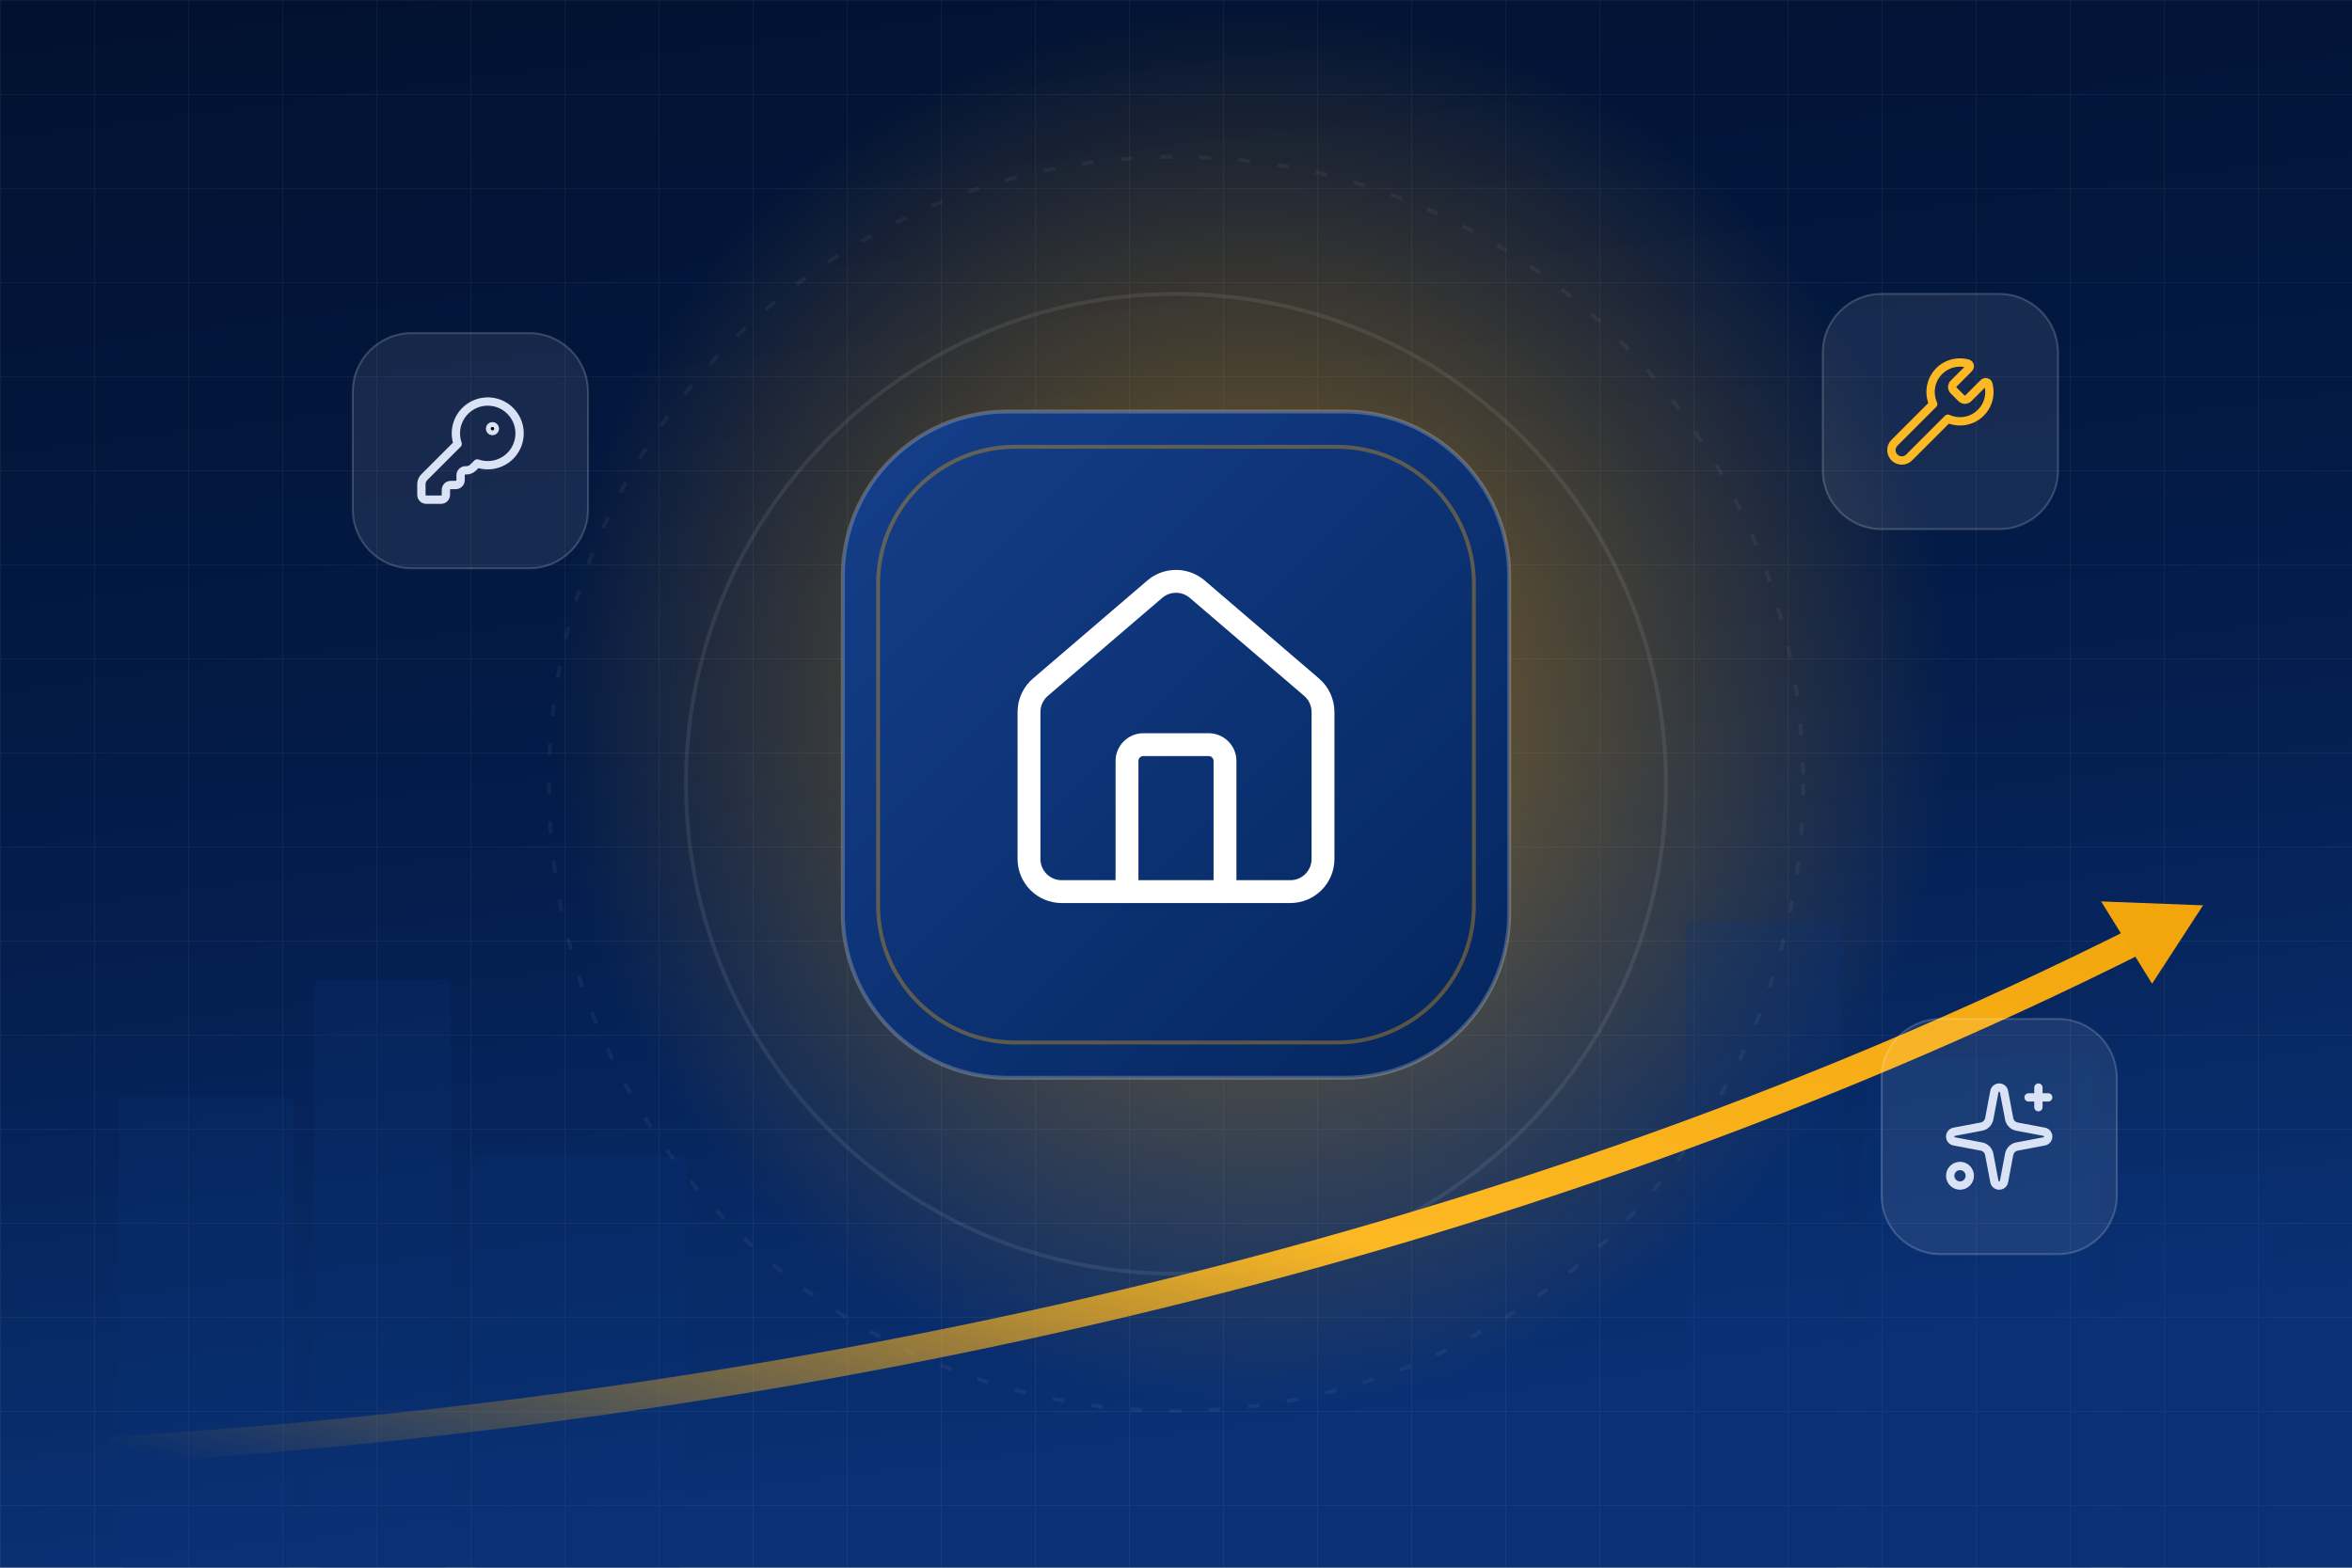
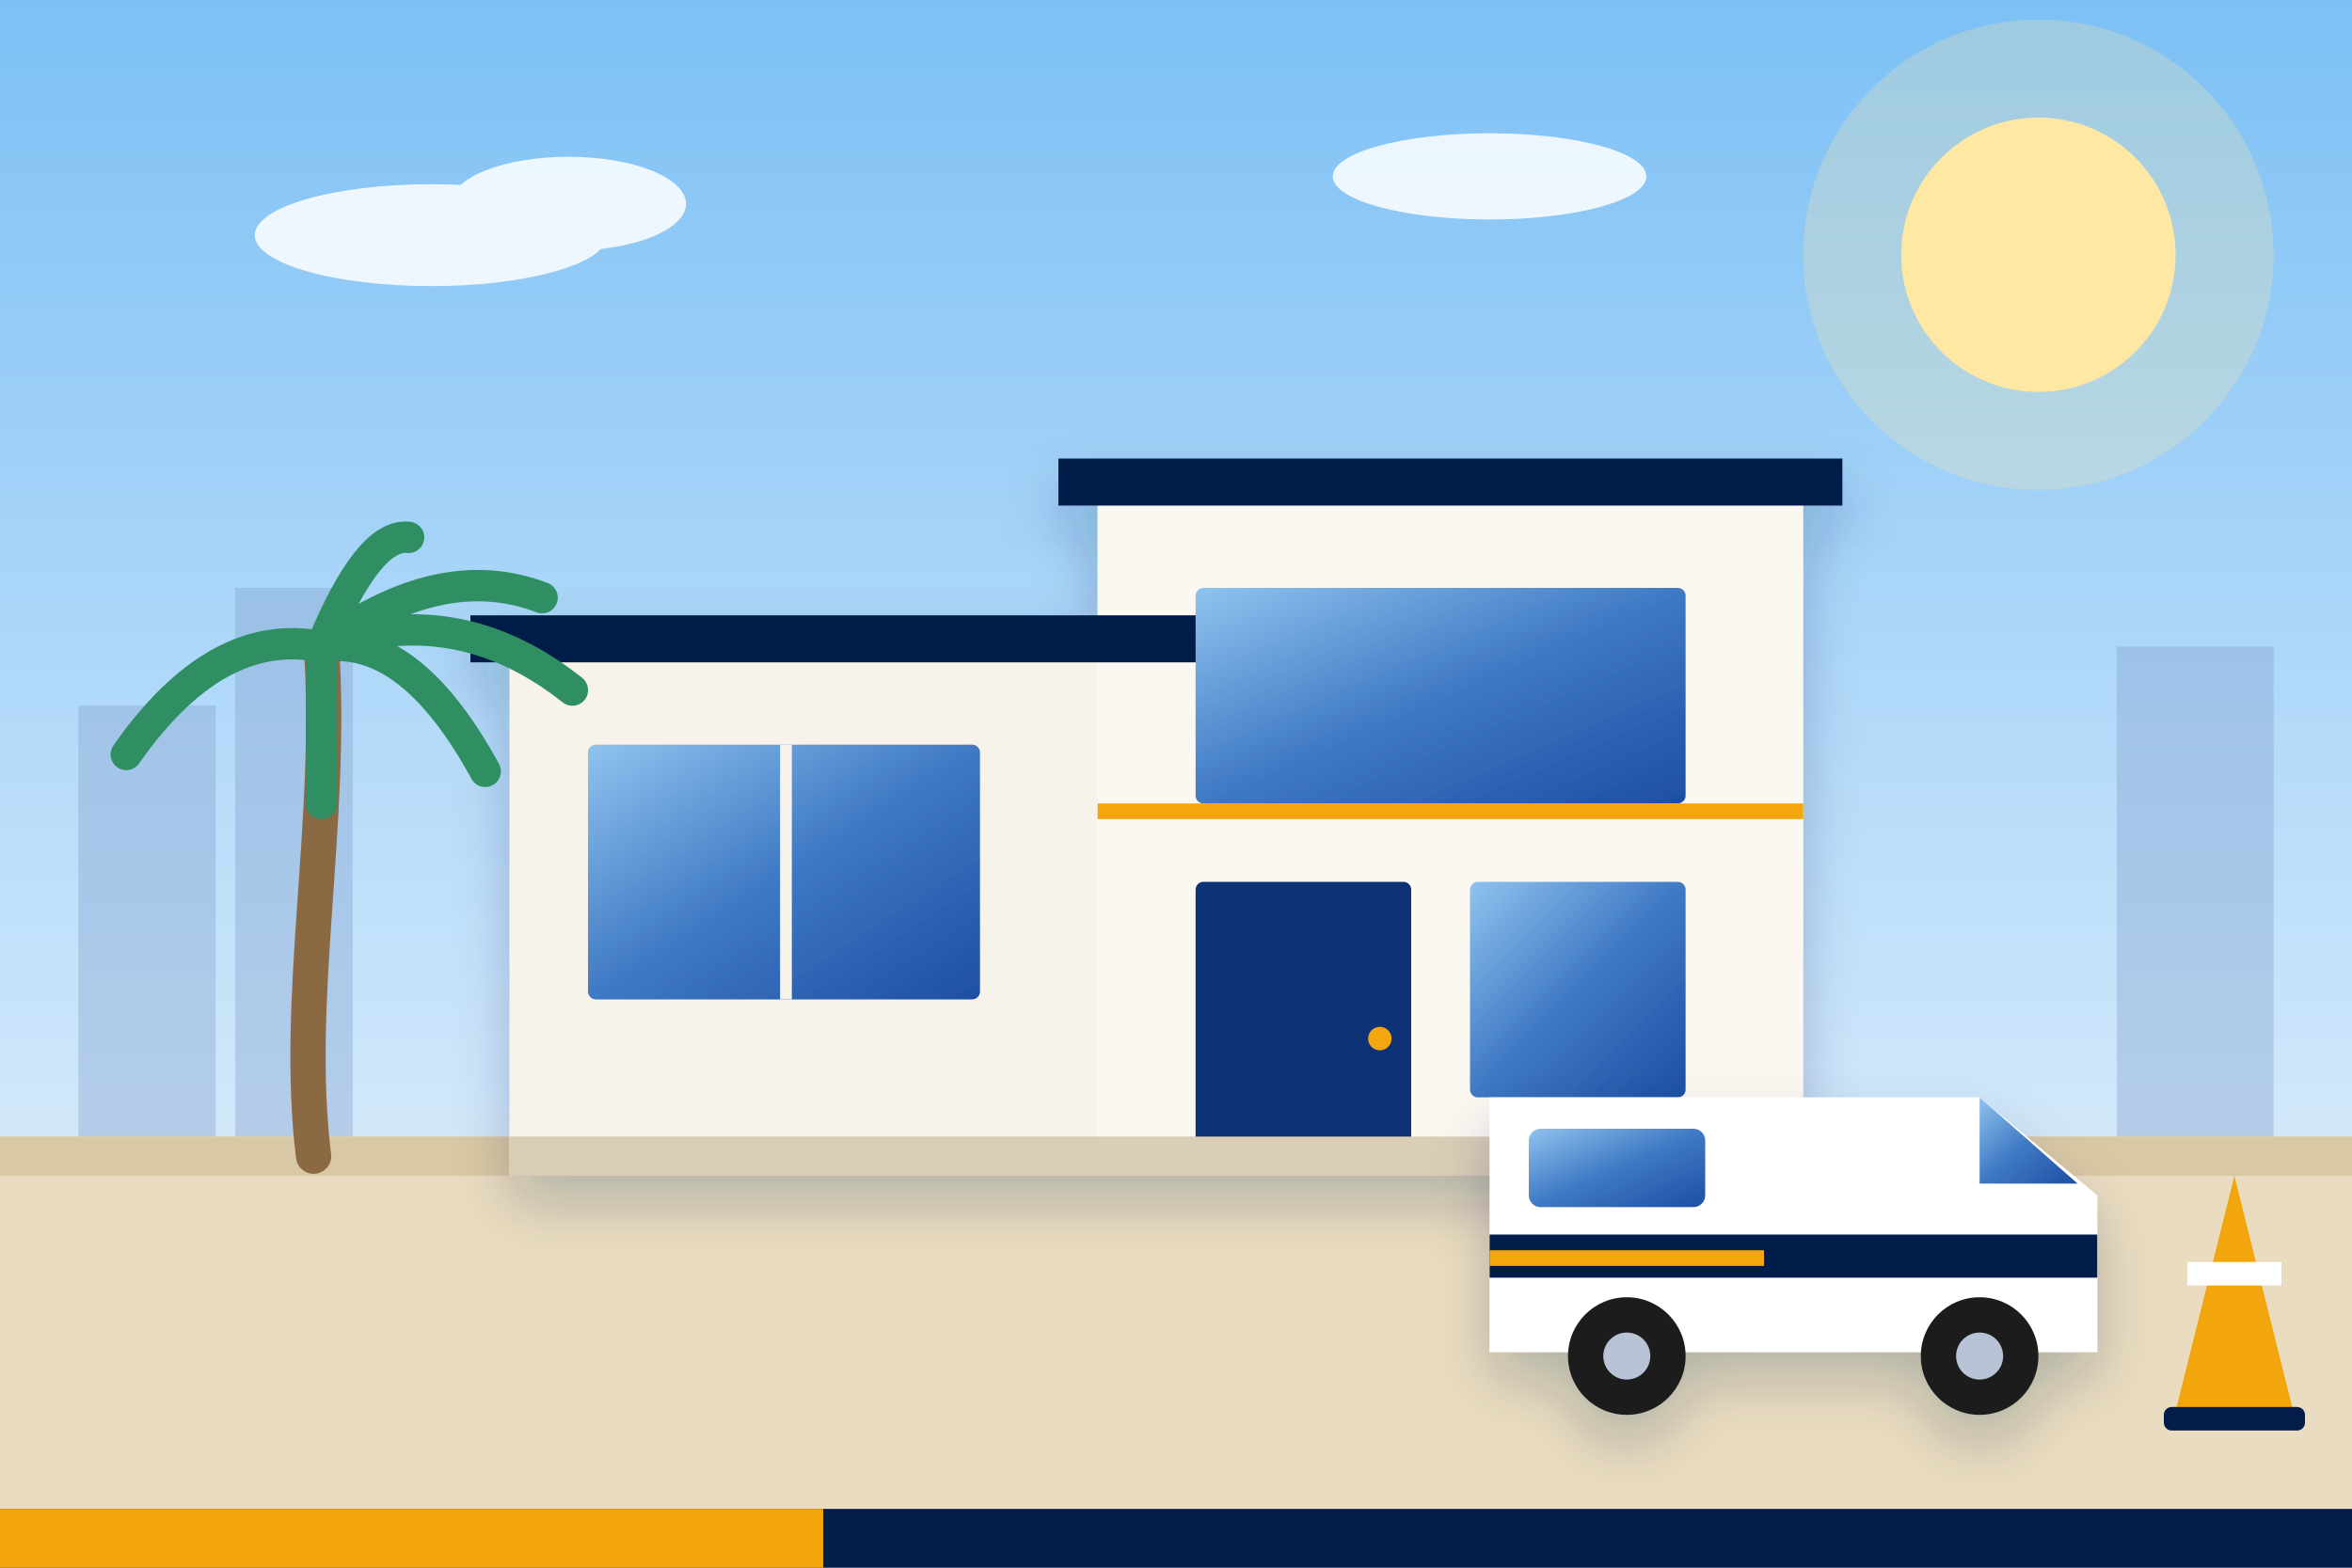
<svg xmlns="http://www.w3.org/2000/svg" viewBox="0 0 1200 800" role="img" aria-label="property maintenance illustration">
  <defs>
-     <linearGradient id="bg" gradientTransform="rotate(80)">
-       <stop offset="0" stop-color="#02112f" />
-       <stop offset="0.55" stop-color="#031c4a" />
-       <stop offset="1" stop-color="#0a3175" />
+     <linearGradient id="wall" x1="0" y1="0" x2="0" y2="1">
+       <stop offset="0" stop-color="#eef3fb" />
+       <stop offset="1" stop-color="#dfe8f6" />
    </linearGradient>
-     <radialGradient id="glow" cx="0.5" cy="0.5" r="0.5">
-       <stop offset="0" stop-color="#f3a60c" stop-opacity="0.55" />
-       <stop offset="1" stop-color="#f3a60c" stop-opacity="0" />
-     </radialGradient>
-     <linearGradient id="tile" x1="0" y1="0" x2="1" y2="1">
-       <stop offset="0" stop-color="#153f8a" />
-       <stop offset="1" stop-color="#04265f" />
+     <linearGradient id="floor" x1="0" y1="0" x2="0" y2="1">
+       <stop offset="0" stop-color="#c9d6ea" />
+       <stop offset="1" stop-color="#b3c3dc" />
    </linearGradient>
-     <linearGradient id="swoosh" x1="0" y1="1" x2="1" y2="0">
-       <stop offset="0" stop-color="#f3a60c" stop-opacity="0" />
-       <stop offset="0.5" stop-color="#fdb924" />
+     <linearGradient id="night" x1="0" y1="0" x2="0" y2="1">
+       <stop offset="0" stop-color="#0b1b3d" />
+       <stop offset="1" stop-color="#162c58" />
+     </linearGradient>
+     <linearGradient id="sky" x1="0" y1="0" x2="0" y2="1">
+       <stop offset="0" stop-color="#7cc0f5" />
+       <stop offset="0.7" stop-color="#cfe7fb" />
+       <stop offset="1" stop-color="#f6e7c8" />
+     </linearGradient>
+     <linearGradient id="glass" x1="0" y1="0" x2="1" y2="1">
+       <stop offset="0" stop-color="#8fc3ef" />
+       <stop offset="0.5" stop-color="#3f79c4" />
+       <stop offset="1" stop-color="#1d4fa3" />
+     </linearGradient>
+     <linearGradient id="metal" x1="0" y1="0" x2="1" y2="0">
+       <stop offset="0" stop-color="#d6deea" />
+       <stop offset="0.5" stop-color="#f4f7fb" />
+       <stop offset="1" stop-color="#b8c4d6" />
+     </linearGradient>
+     <linearGradient id="goldGrad" x1="0" y1="0" x2="0" y2="1">
+       <stop offset="0" stop-color="#fdcf6a" />
      <stop offset="1" stop-color="#f3a60c" />
    </linearGradient>
-     <pattern id="grid" width="48" height="48" patternUnits="userSpaceOnUse">
-       <path d="M48 0H0V48" fill="none" stroke="#ffffff" stroke-opacity="0.05" />
-     </pattern>
+     <radialGradient id="lamp" cx="0.5" cy="0.5" r="0.5">
+       <stop offset="0" stop-color="#fff3c4" stop-opacity="0.95" />
+       <stop offset="1" stop-color="#fff3c4" stop-opacity="0" />
+     </radialGradient>
+     <filter id="shadow" x="-20%" y="-20%" width="140%" height="160%">
+       <feDropShadow dx="0" dy="14" stdDeviation="14" flood-color="#031c4a" flood-opacity="0.22" />
+     </filter>
  </defs>
-   <rect width="1200" height="800" fill="url(#bg)" />
-   <rect width="1200" height="800" fill="url(#grid)" />
-   <circle cx="639" cy="360" r="360" fill="url(#glow)" />
-   <g opacity="0.22" fill="#0a3175">
-     <rect x="60" y="560" width="90" height="240" rx="4" />
-     <rect x="160" y="500" width="70" height="300" rx="4" />
-     <rect x="240" y="590" width="110" height="210" rx="4" />
-     <rect x="860" y="470" width="80" height="330" rx="4" />
-     <rect x="950" y="540" width="120" height="260" rx="4" />
-     <rect x="1080" y="600" width="80" height="200" rx="4" />
+   <rect width="1200" height="800" fill="url(#sky)" />
+   <circle cx="1040" cy="130" r="70" fill="#ffe8a3" />
+   <circle cx="1040" cy="130" r="120" fill="#ffe8a3" opacity="0.25" />
+   <g fill="#ffffff" opacity="0.85">
+     <ellipse cx="220" cy="120" rx="90" ry="26" />
+     <ellipse cx="290" cy="104" rx="60" ry="24" />
+     <ellipse cx="760" cy="90" rx="80" ry="22" />
  </g>
-   <circle cx="600" cy="400" r="250" fill="none" stroke="#ffffff" stroke-opacity="0.08" stroke-width="2" />
-   <circle cx="600" cy="400" r="320" fill="none" stroke="#ffffff" stroke-opacity="0.05" stroke-width="2" stroke-dasharray="6 14" />
-   <path d="M60 740 C 380 720, 760 650, 1110 470" fill="none" stroke="url(#swoosh)" stroke-width="14" stroke-linecap="round" />
-   <path d="M1124 462 l-52 -2 l26 42 z" fill="#f3a60c" />
-   <g transform="translate(430 210)">
-     <rect width="340" height="340" rx="84" fill="url(#tile)" stroke="#ffffff" stroke-opacity="0.22" stroke-width="2" />
-     <rect x="18" y="18" width="304" height="304" rx="70" fill="none" stroke="#f3a60c" stroke-opacity="0.35" stroke-width="2" />
-     <g transform="translate(70 70)">
-       <g transform="scale(8.333333)" fill="none" stroke="#ffffff" stroke-width="1.4" stroke-linecap="round" stroke-linejoin="round">
-         <path d="M15 21v-8a1 1 0 0 0-1-1h-4a1 1 0 0 0-1 1v8" />
-         <path d="M3 10a2 2 0 0 1 .709-1.528l7-6a2 2 0 0 1 2.582 0l7 6A2 2 0 0 1 21 10v9a2 2 0 0 1-2 2H5a2 2 0 0 1-2-2z" />
-       </g>
-     </g>
+   <g opacity="0.35" fill="#7f9cc8">
+     <rect x="40" y="360" width="70" height="220" />
+     <rect x="120" y="300" width="60" height="280" />
+     <rect x="1080" y="330" width="80" height="250" />
  </g>
-   <g transform="translate(180 170)">
-     <rect width="120" height="120" rx="30" fill="#ffffff" fill-opacity="0.08" stroke="#ffffff" stroke-opacity="0.18" />
-     <g transform="translate(30 30)">
-       <g transform="scale(2.5)" fill="none" stroke="#d9e3f5" stroke-width="1.7" stroke-linecap="round" stroke-linejoin="round">
-         <path d="M2.586 17.414A2 2 0 0 0 2 18.828V21a1 1 0 0 0 1 1h3a1 1 0 0 0 1-1v-1a1 1 0 0 1 1-1h1a1 1 0 0 0 1-1v-1a1 1 0 0 1 1-1h.172a2 2 0 0 0 1.414-.586l.814-.814a6.5 6.5 0 1 0-4-4z" />
-         <circle cx="16.5" cy="7.5" r=".5" fill="currentColor" />
-       </g>
-     </g>
+   <rect y="580" width="1200" height="190" fill="#e9dcc0" />
+   <rect y="580" width="1200" height="20" fill="#d9c8a4" />
+   <g transform="translate(260 250)" filter="url(#shadow)">
+     <rect x="0" y="80" width="420" height="270" fill="#f7f3ea" />
+     <rect x="300" y="0" width="360" height="350" fill="#fbf8f2" />
+     <rect x="-20" y="64" width="460" height="24" fill="#031c4a" />
+     <rect x="280" y="-16" width="400" height="24" fill="#031c4a" />
+     <rect x="40" y="130" width="200" height="130" rx="4" fill="url(#glass)" />
+     <rect x="138" y="130" width="6" height="130" fill="#f7f3ea" />
+     <rect x="350" y="50" width="250" height="110" rx="4" fill="url(#glass)" />
+     <rect x="350" y="200" width="110" height="150" rx="4" fill="#0a3175" />
+     <circle cx="444" cy="280" r="6" fill="#f3a60c" />
+     <rect x="490" y="200" width="110" height="110" rx="4" fill="url(#glass)" />
+     <rect x="300" y="160" width="360" height="8" fill="#f3a60c" />
+     <rect x="0" y="330" width="660" height="20" fill="#d9cdb6" />
  </g>
-   <g transform="translate(930 150)">
-     <rect width="120" height="120" rx="30" fill="#ffffff" fill-opacity="0.08" stroke="#ffffff" stroke-opacity="0.18" />
-     <g transform="translate(30 30)">
-       <g transform="scale(2.5)" fill="none" stroke="#fdb924" stroke-width="1.7" stroke-linecap="round" stroke-linejoin="round">
-         <path d="M14.7 6.3a1 1 0 0 0 0 1.4l1.6 1.6a1 1 0 0 0 1.4 0l3.106-3.105c.32-.322.863-.22.983.218a6 6 0 0 1-8.259 7.057l-7.91 7.91a1 1 0 0 1-2.999-3l7.91-7.91a6 6 0 0 1 7.057-8.259c.438.12.54.662.219.984z" />
-       </g>
-     </g>
+   <g transform="translate(120 330)">
+     <path d="M40 260 C 30 180, 50 90, 44 0" stroke="#8b6a43" stroke-width="18" fill="none" stroke-linecap="round" />
+     <path d="M44 0 q 23.941 -58.191 44.463 -55.778" stroke="#2f8f63" stroke-width="16" fill="none" stroke-linecap="round" />
+     <path d="M44 0 q 60.622 -45 112.583 -25" stroke="#2f8f63" stroke-width="16" fill="none" stroke-linecap="round" />
+     <path d="M44 0 q 68.937 -24.791 128.025 22.155" stroke="#2f8f63" stroke-width="16" fill="none" stroke-linecap="round" />
+     <path d="M44 0 q 44.995 -7.019 83.562 63.623" stroke="#2f8f63" stroke-width="16" fill="none" stroke-linecap="round" />
+     <path d="M44 0 q 4.2862637970157365e-15 0 7.960204194457796e-15 80" stroke="#2f8f63" stroke-width="16" fill="none" stroke-linecap="round" />
+     <path d="M44 0 q -53.623 -10.716 -99.586 54.995" stroke="#2f8f63" stroke-width="16" fill="none" stroke-linecap="round" />
  </g>
-   <g transform="translate(960 520)">
-     <rect width="120" height="120" rx="30" fill="#ffffff" fill-opacity="0.08" stroke="#ffffff" stroke-opacity="0.18" />
-     <g transform="translate(30 30)">
-       <g transform="scale(2.5)" fill="none" stroke="#d9e3f5" stroke-width="1.7" stroke-linecap="round" stroke-linejoin="round">
-         <path d="M11.017 2.814a1 1 0 0 1 1.966 0l1.051 5.558a2 2 0 0 0 1.594 1.594l5.558 1.051a1 1 0 0 1 0 1.966l-5.558 1.051a2 2 0 0 0-1.594 1.594l-1.051 5.558a1 1 0 0 1-1.966 0l-1.051-5.558a2 2 0 0 0-1.594-1.594l-5.558-1.051a1 1 0 0 1 0-1.966l5.558-1.051a2 2 0 0 0 1.594-1.594z" />
-         <path d="M20 2v4" />
-         <path d="M22 4h-4" />
-         <circle cx="4" cy="20" r="2" />
-       </g>
-     </g>
+   <g transform="translate(760 520)" filter="url(#shadow)">
+     <path d="M0 40 h250 l60 50 v80 h-310z" fill="#ffffff" />
+     <path d="M250 40 l50 44 h-50z" fill="url(#glass)" />
+     <rect x="0" y="110" width="310" height="22" fill="#031c4a" />
+     <rect x="0" y="118" width="140" height="8" fill="#f3a60c" />
+     <circle cx="70" cy="172" r="30" fill="#1b1b1b" />
+     <circle cx="70" cy="172" r="12" fill="#b8c4d6" />
+     <circle cx="250" cy="172" r="30" fill="#1b1b1b" />
+     <circle cx="250" cy="172" r="12" fill="#b8c4d6" />
+     <rect x="20" y="56" width="90" height="40" rx="6" fill="url(#glass)" />
  </g>
+   <g transform="translate(1110 600)">
+     <path d="M0 120 l30 -120 l30 120z" fill="#f3a60c" />
+     <rect x="6" y="44" width="48" height="12" fill="#ffffff" />
+     <rect x="-6" y="118" width="72" height="12" rx="4" fill="#031c4a" />
+   </g>
+   <rect y="770" width="1200" height="30" fill="#031c4a" />
+   <rect y="770" width="420" height="30" fill="#f3a60c" />
</svg>
